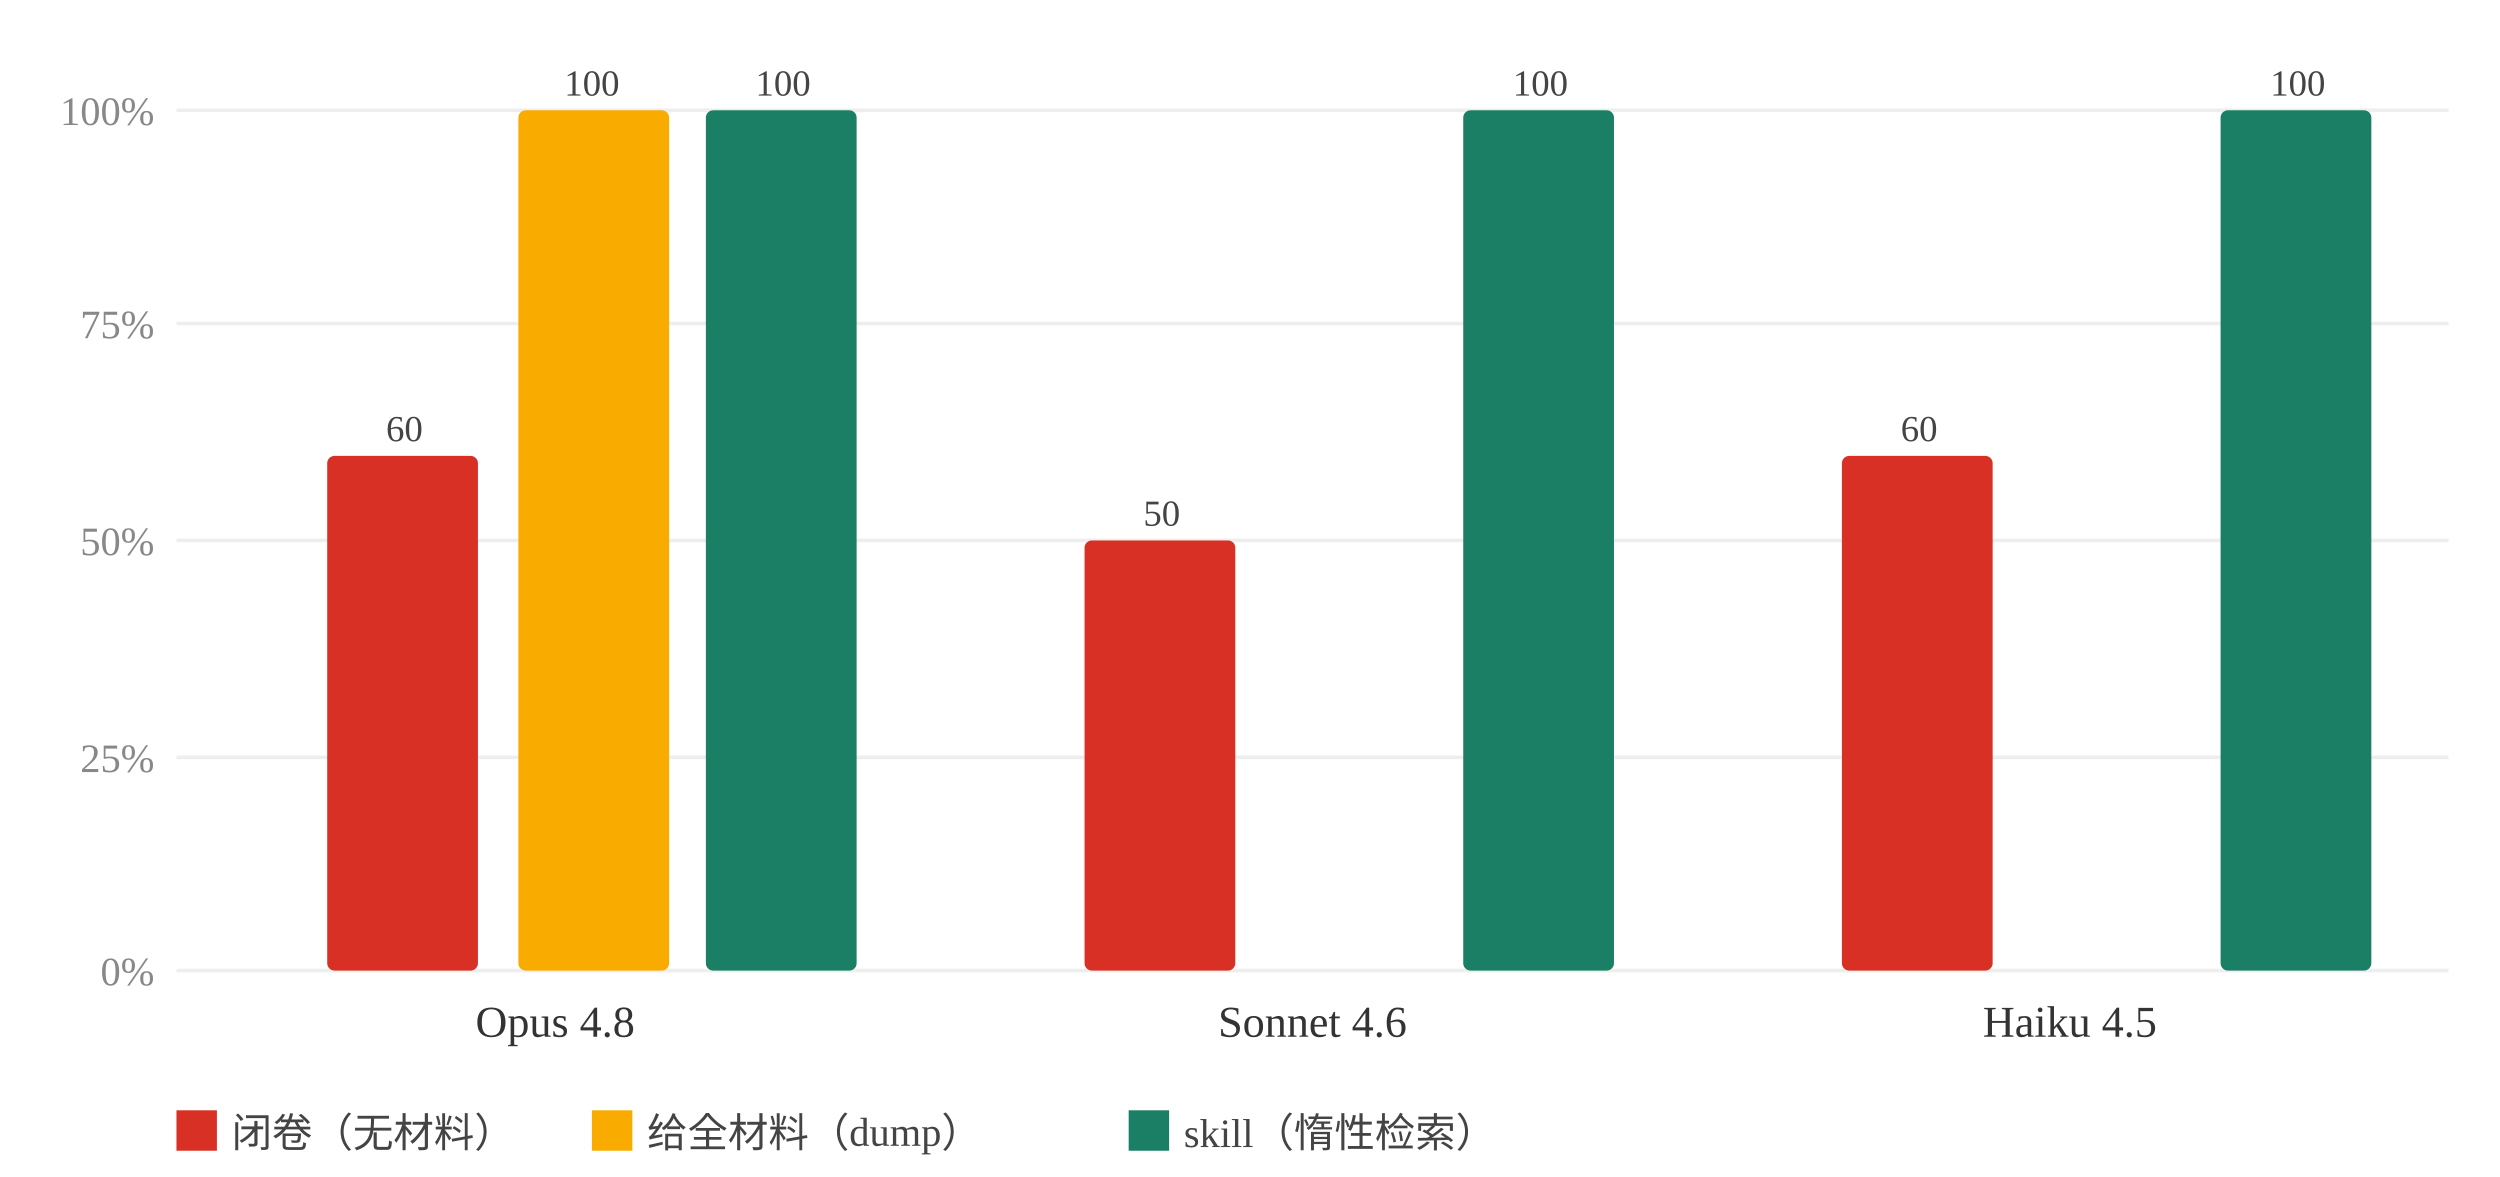
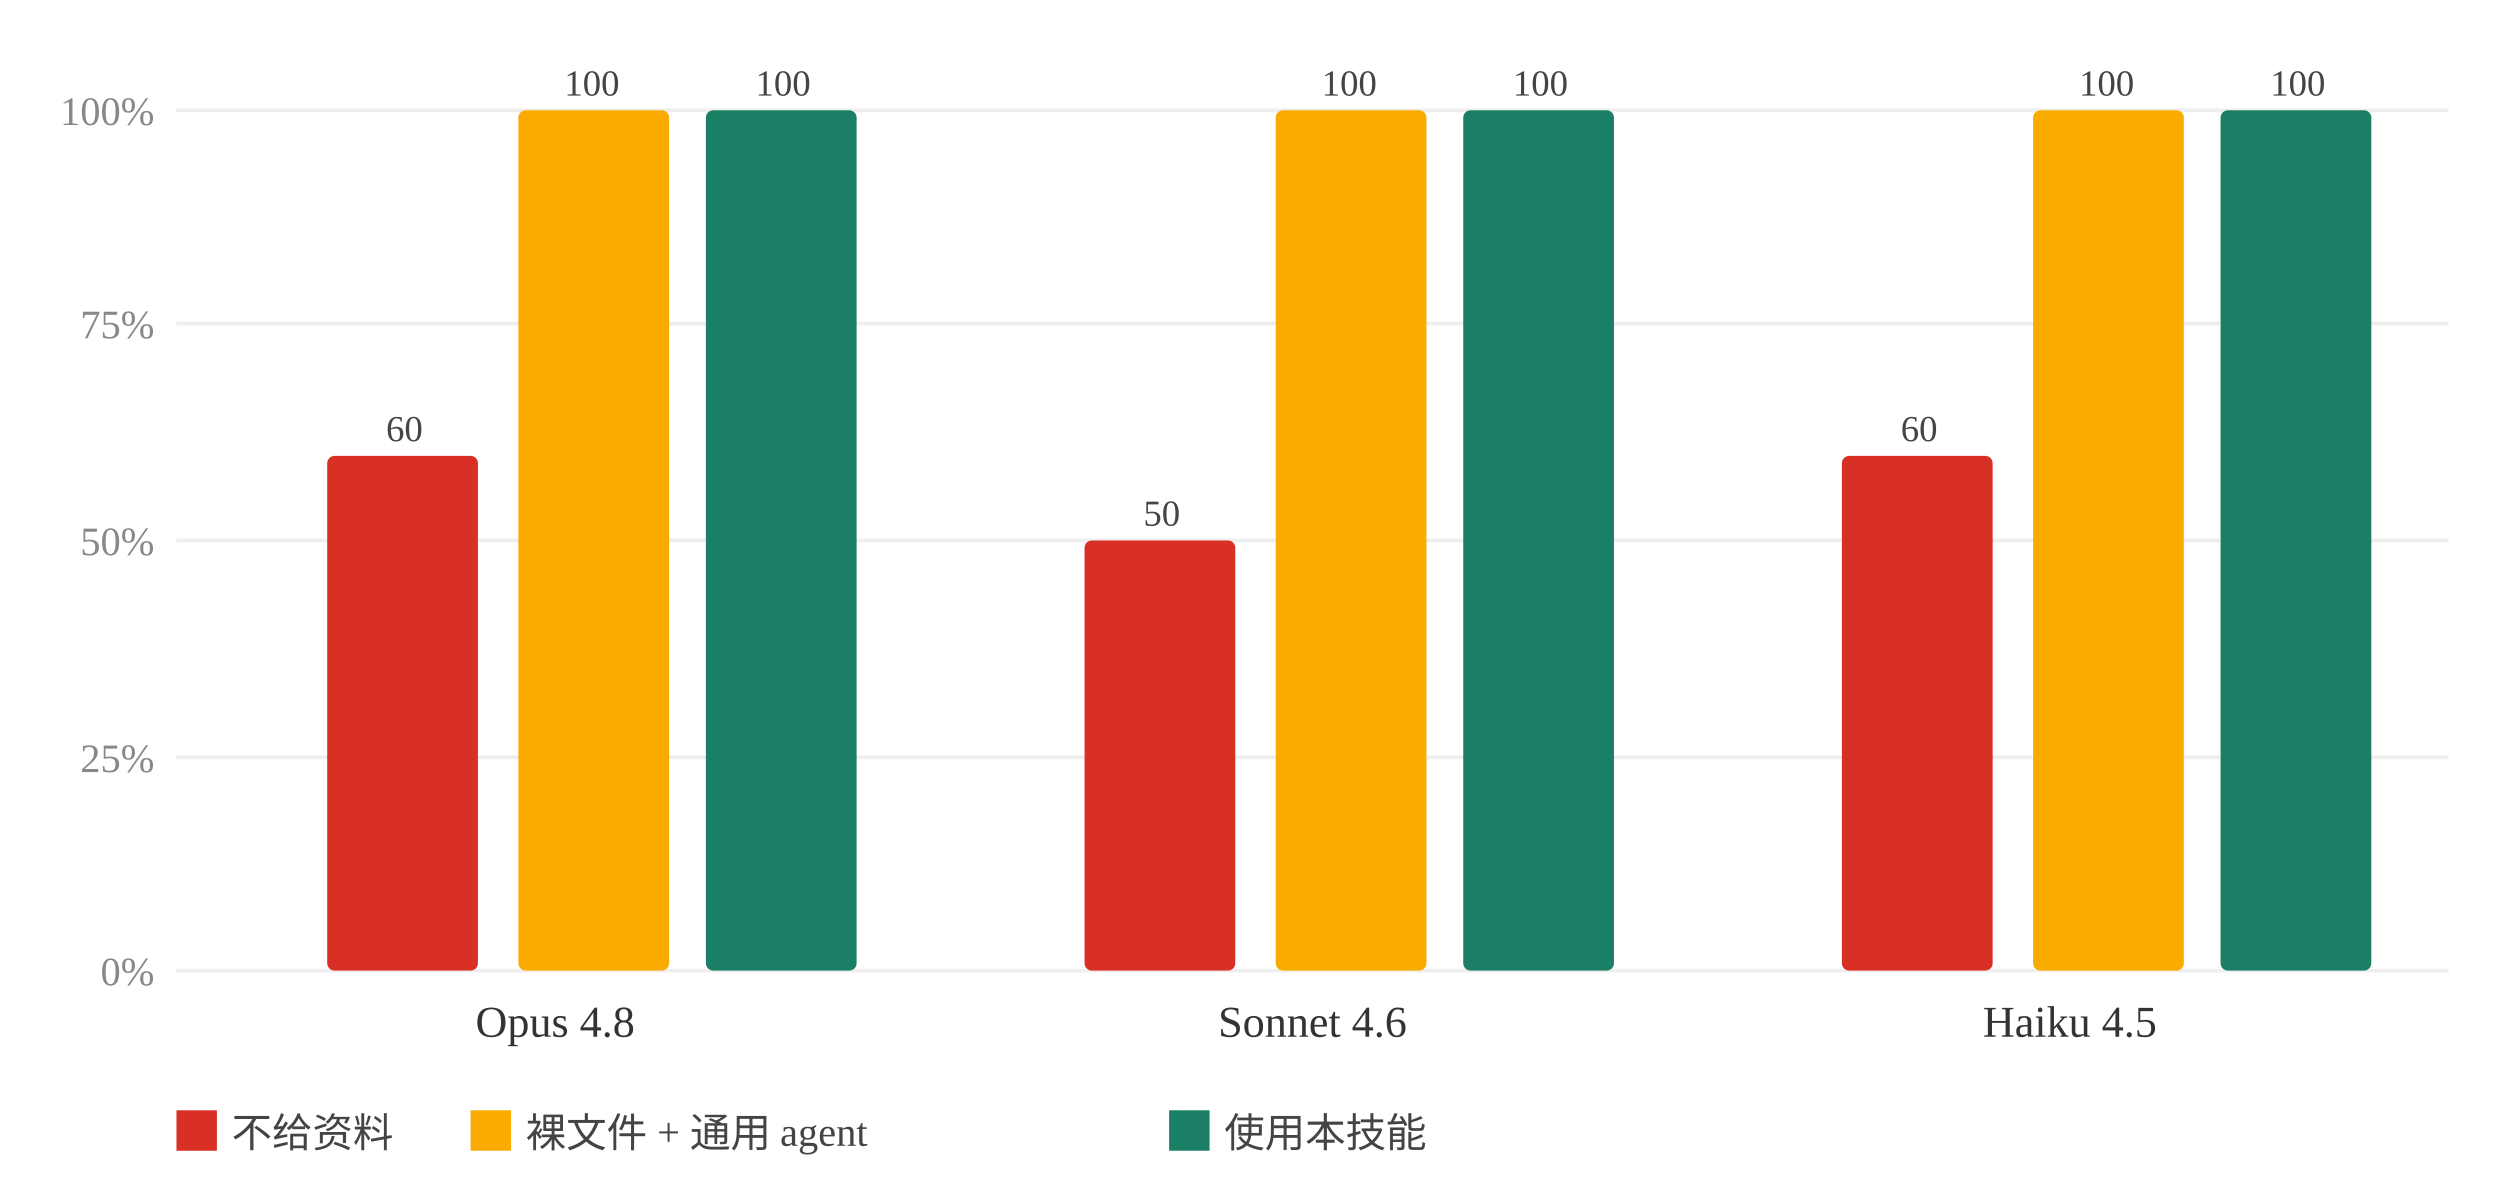
<svg xmlns="http://www.w3.org/2000/svg" viewBox="0 0 680 320" role="img">
  <line x1="48" y1="264" x2="666" y2="264" stroke="#eee" />
  <text x="42" y="268" font-size="11" fill="#888" text-anchor="end">0%</text>
  <line x1="48" y1="206" x2="666" y2="206" stroke="#eee" />
  <text x="42" y="210" font-size="11" fill="#888" text-anchor="end">25%</text>
  <line x1="48" y1="147" x2="666" y2="147" stroke="#eee" />
  <text x="42" y="151" font-size="11" fill="#888" text-anchor="end">50%</text>
  <line x1="48" y1="88" x2="666" y2="88" stroke="#eee" />
  <text x="42" y="92" font-size="11" fill="#888" text-anchor="end">75%</text>
  <line x1="48" y1="30" x2="666" y2="30" stroke="#eee" />
  <text x="42" y="34" font-size="11" fill="#888" text-anchor="end">100%</text>
  <rect x="89" y="124" width="41" height="140" fill="#d93025" rx="2" />
  <text x="110" y="120" font-size="10" fill="#444" text-anchor="middle">60</text>
  <rect x="141" y="30" width="41" height="234" fill="#f9ab00" rx="2" />
  <text x="161" y="26" font-size="10" fill="#444" text-anchor="middle">100</text>
  <rect x="192" y="30" width="41" height="234" fill="#1a7f64" rx="2" />
  <text x="213" y="26" font-size="10" fill="#444" text-anchor="middle">100</text>
  <text x="151" y="282" font-size="12" fill="#333" text-anchor="middle">Opus 4.8</text>
  <rect x="295" y="147" width="41" height="117" fill="#d93025" rx="2" />
  <text x="316" y="143" font-size="10" fill="#444" text-anchor="middle">50</text>
+   <rect x="347" y="30" width="41" height="234" fill="#f9ab00" rx="2" />
+   <text x="367" y="26" font-size="10" fill="#444" text-anchor="middle">100</text>
  <rect x="398" y="30" width="41" height="234" fill="#1a7f64" rx="2" />
  <text x="419" y="26" font-size="10" fill="#444" text-anchor="middle">100</text>
  <text x="357" y="282" font-size="12" fill="#333" text-anchor="middle">Sonnet 4.6</text>
  <rect x="501" y="124" width="41" height="140" fill="#d93025" rx="2" />
  <text x="522" y="120" font-size="10" fill="#444" text-anchor="middle">60</text>
+   <rect x="553" y="30" width="41" height="234" fill="#f9ab00" rx="2" />
+   <text x="573" y="26" font-size="10" fill="#444" text-anchor="middle">100</text>
  <rect x="604" y="30" width="41" height="234" fill="#1a7f64" rx="2" />
  <text x="625" y="26" font-size="10" fill="#444" text-anchor="middle">100</text>
  <text x="563" y="282" font-size="12" fill="#333" text-anchor="middle">Haiku 4.5</text>
  <rect x="48" y="302" width="11" height="11" fill="#d93025" />
-   <text x="63" y="312" font-size="11" fill="#444">闭卷（无材料）</text>
-   <rect x="161" y="302" width="11" height="11" fill="#f9ab00" />
-   <text x="176" y="312" font-size="11" fill="#444">给全材料（dump）</text>
-   <rect x="307" y="302" width="11" height="11" fill="#1a7f64" />
-   <text x="322" y="312" font-size="11" fill="#444">skill（惰性检索）</text>
+   <text x="63" y="312" font-size="11" fill="#444">不给资料</text>
+   <rect x="128" y="302" width="11" height="11" fill="#f9ab00" />
+   <text x="143" y="312" font-size="11" fill="#444">裸文件 + 通用 agent</text>
+   <rect x="318" y="302" width="11" height="11" fill="#1a7f64" />
+   <text x="333" y="312" font-size="11" fill="#444">使用本技能</text>
</svg>
